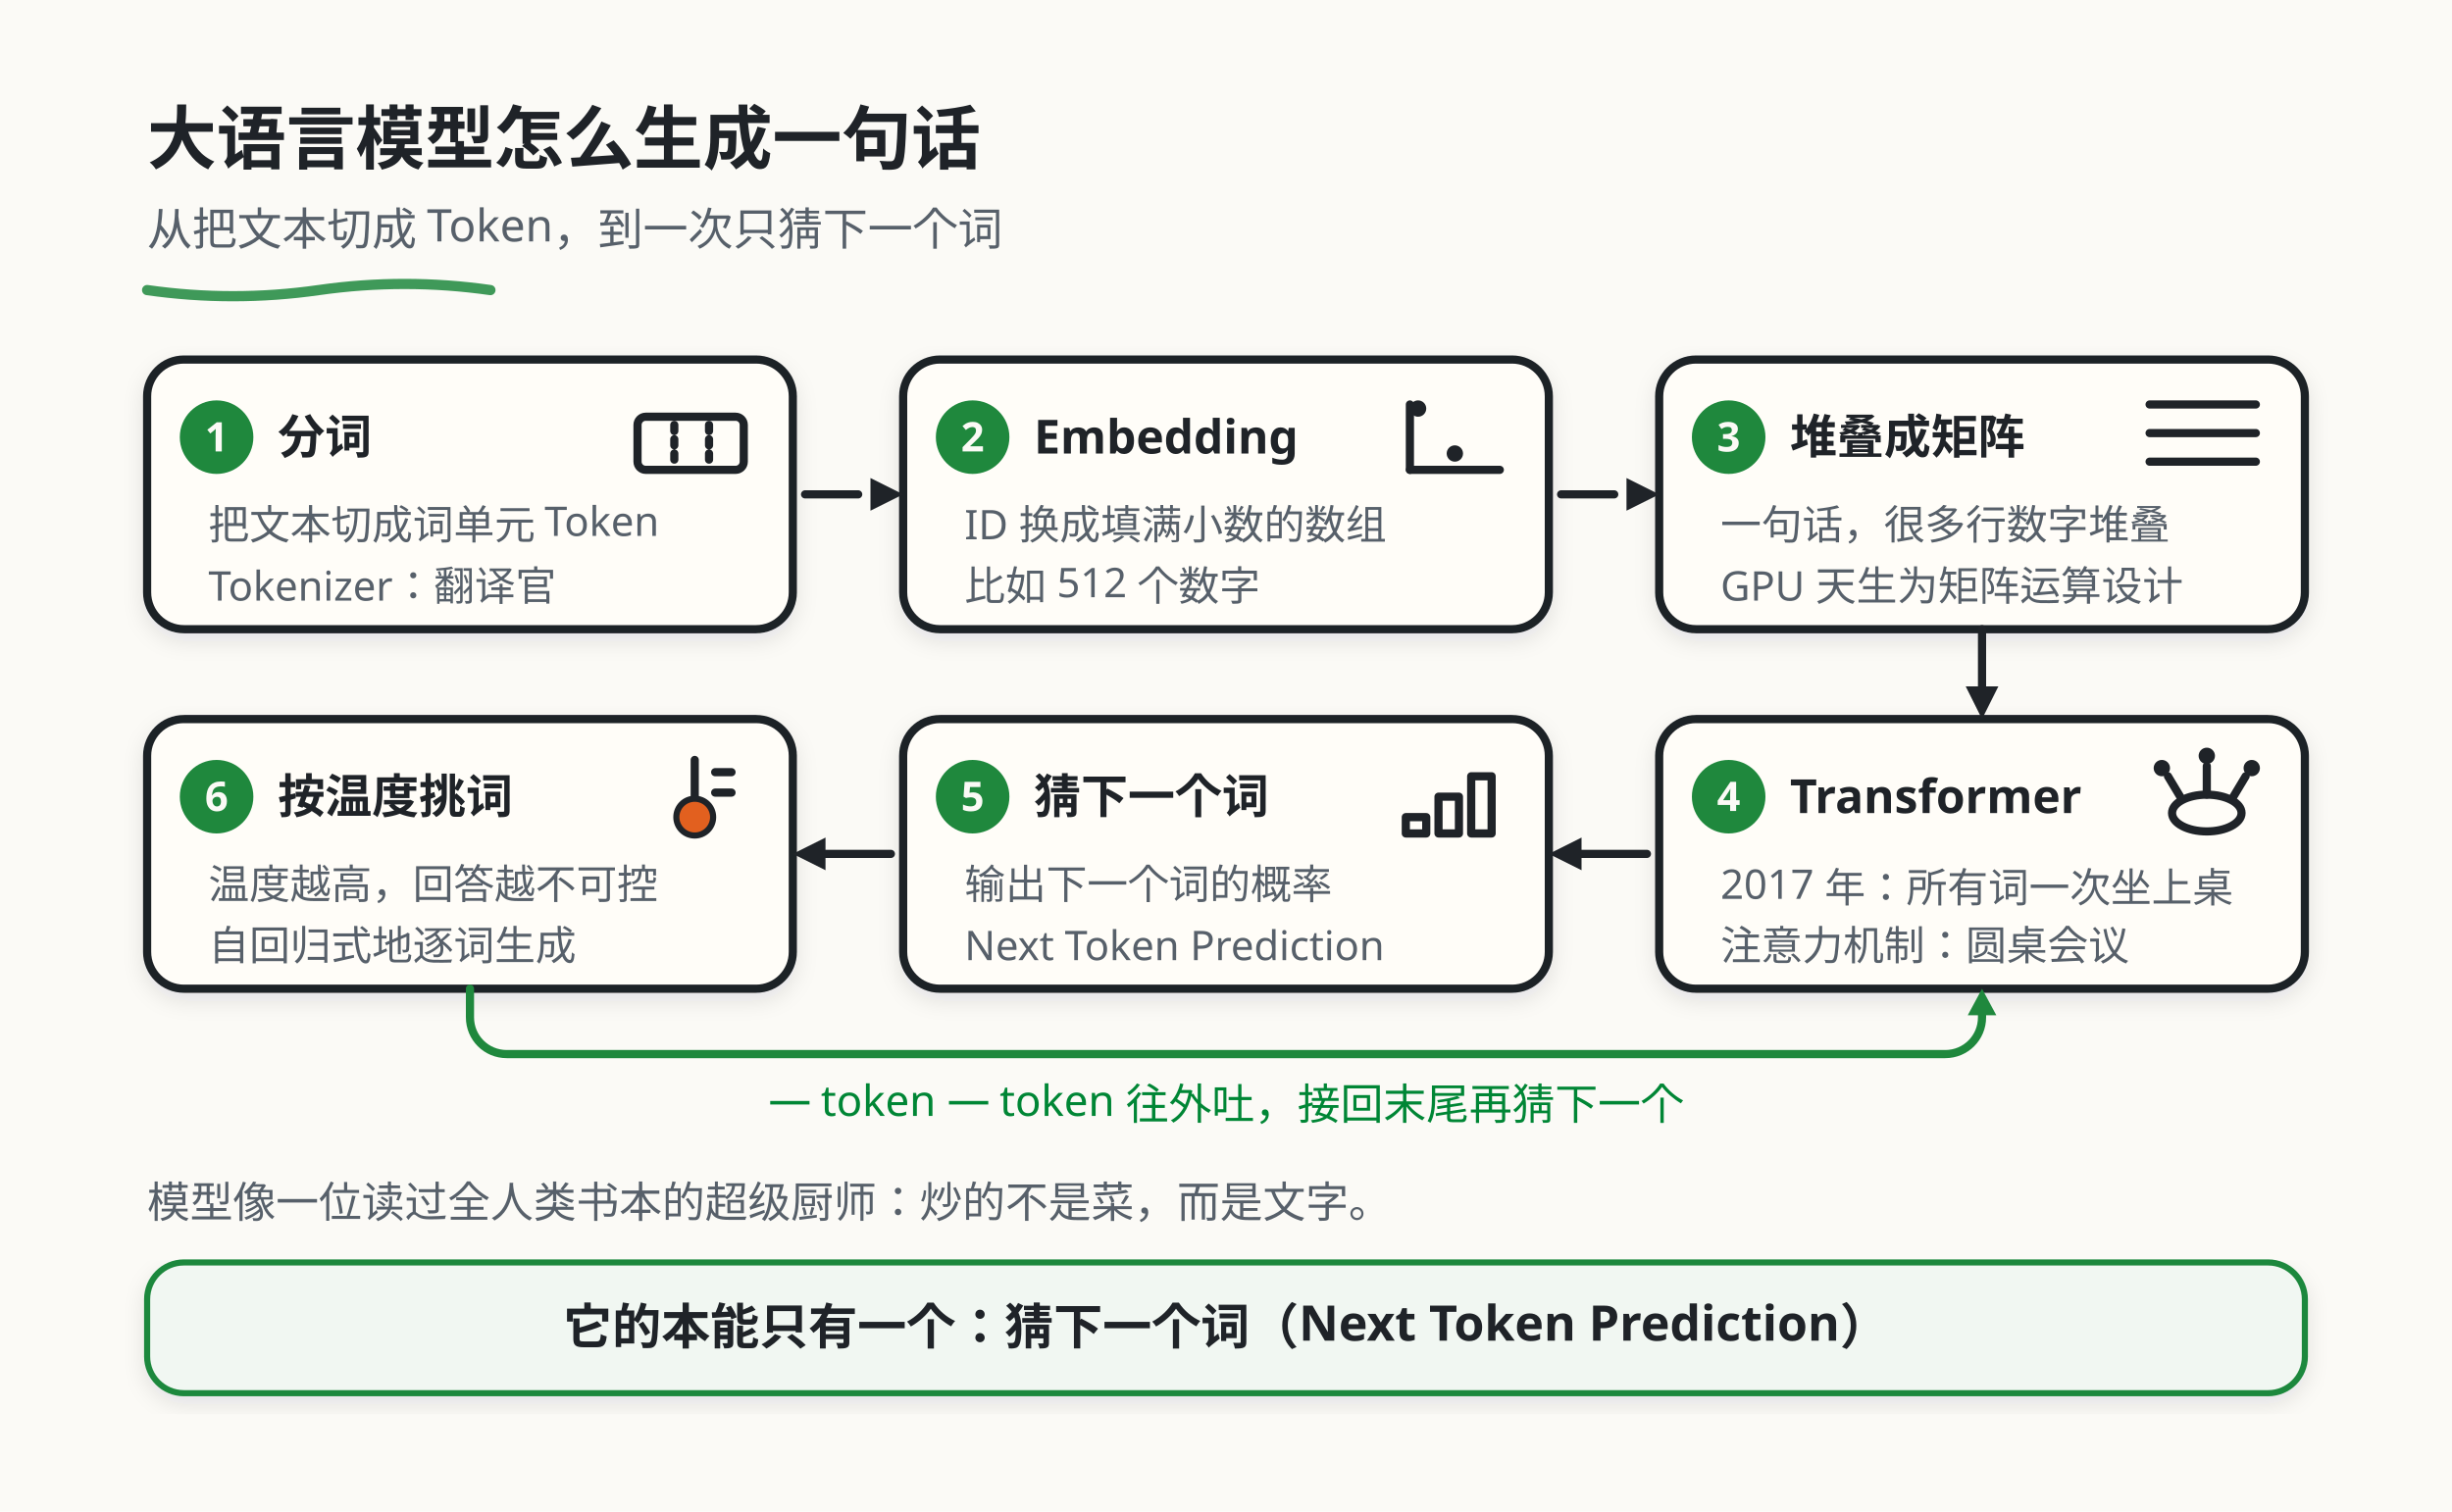
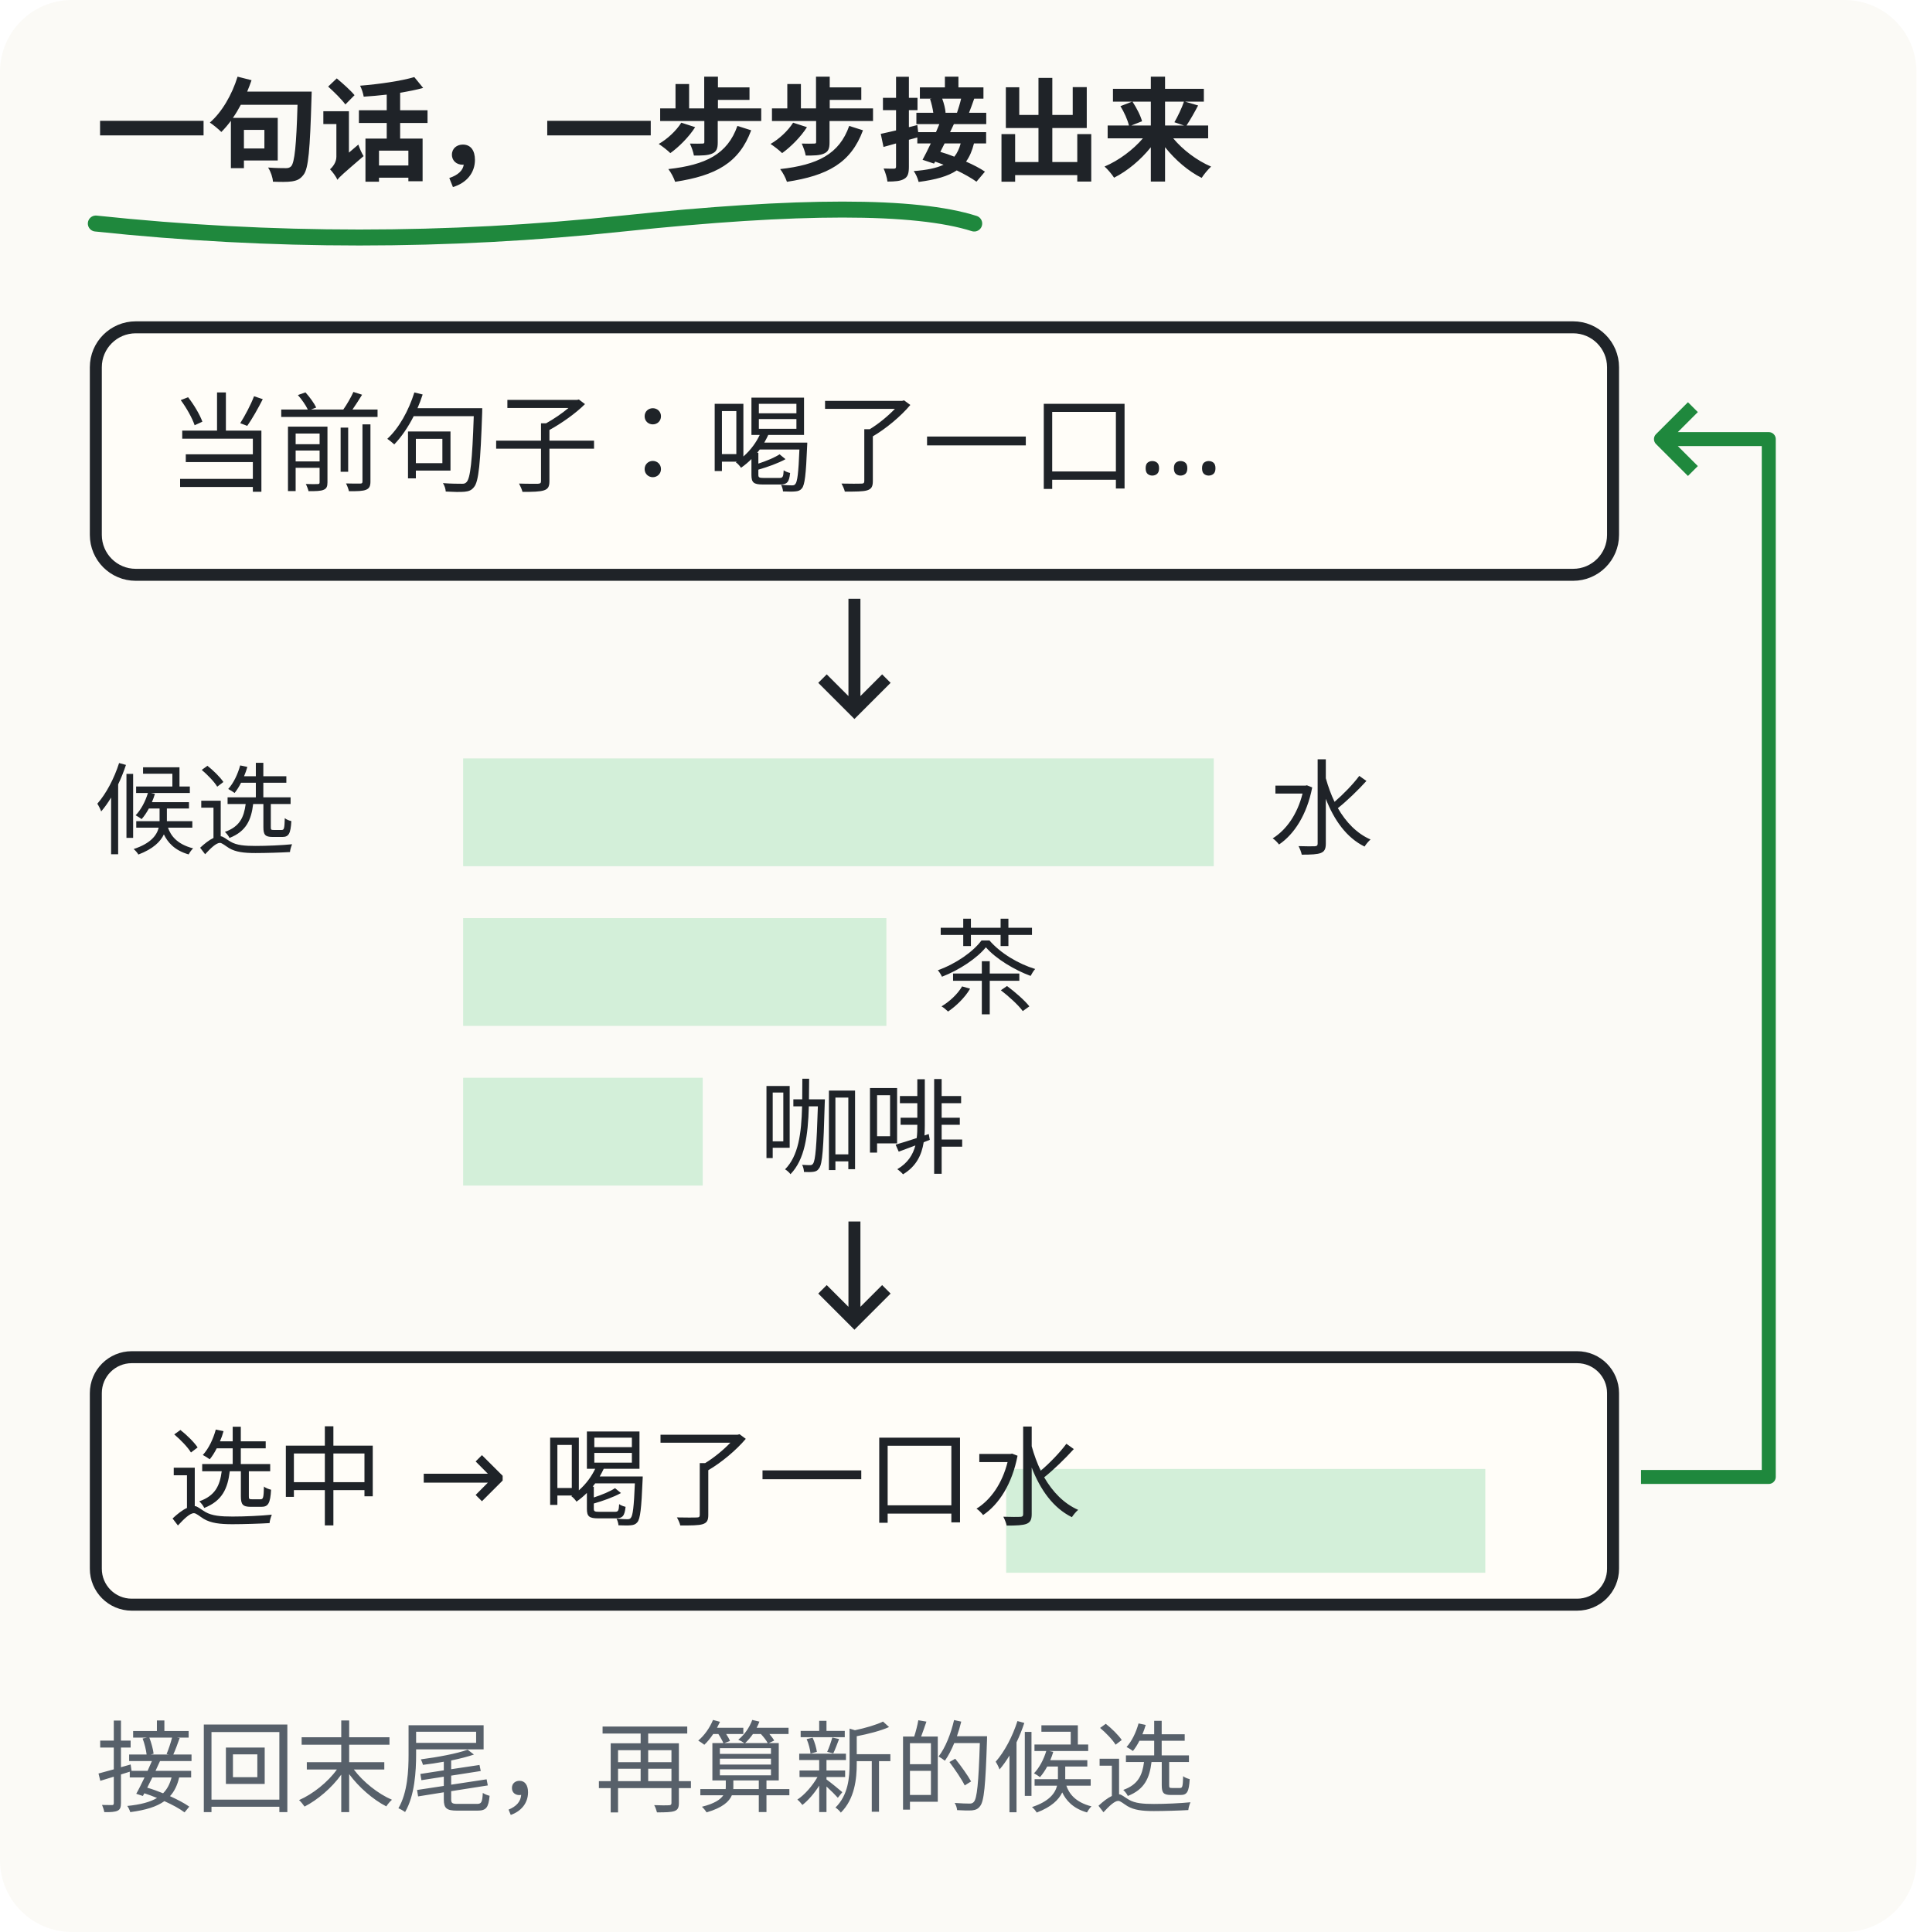
- <svg xmlns="http://www.w3.org/2000/svg" width="1200" height="740" viewBox="0 0 1200 740" role="img" aria-labelledby="t">
-   <rect width="1200" height="740" fill="#fbfaf6" />
-   <defs>
-     <filter id="card-shadow" x="-8%" y="-8%" width="116%" height="124%">
-       <feDropShadow dx="0" dy="4" stdDeviation="5" flood-color="#1f2328" flood-opacity="0.10" />
-     </filter>
-   </defs>
-   <text x="72" y="80" fill="#1f2328" font-family="'Microsoft YaHei', system-ui, sans-serif" font-size="34" font-weight="700">大语言模型怎么生成一句话</text>
-   <text x="72" y="120" fill="#57606a" font-family="'Microsoft YaHei', system-ui, sans-serif" font-size="22">从把文本切成 Token，到一次只猜下一个词</text>
-   <path d="M72 142q42 6 84 0t84 0" fill="none" stroke="#1f883d" stroke-width="5" stroke-linecap="round" opacity="0.85" />
-   <g font-family="'Microsoft YaHei', system-ui, sans-serif">
-     <g stroke="#1f2328" stroke-width="4" stroke-linecap="round" stroke-linejoin="round" fill="none">
-       <rect x="72" y="176" width="316" height="132" rx="18" fill="#fffdf8" filter="url(#card-shadow)" />
-       <rect x="442" y="176" width="316" height="132" rx="18" fill="#fffdf8" filter="url(#card-shadow)" />
-       <rect x="812" y="176" width="316" height="132" rx="18" fill="#fffdf8" filter="url(#card-shadow)" />
-       <rect x="812" y="352" width="316" height="132" rx="18" fill="#fffdf8" filter="url(#card-shadow)" />
-       <rect x="442" y="352" width="316" height="132" rx="18" fill="#fffdf8" filter="url(#card-shadow)" />
-       <rect x="72" y="352" width="316" height="132" rx="18" fill="#fffdf8" filter="url(#card-shadow)" />
+ <svg xmlns="http://www.w3.org/2000/svg" width="480" height="484" viewBox="0 0 480 484" role="img" aria-labelledby="title desc">
+   <rect width="480" height="484" rx="18" fill="#fbfaf6" />
+   <g font-family="'Microsoft YaHei',sans-serif" fill="#1f2328">
+     <text x="24" y="43" font-size="28" font-weight="600">一句话，一步步接出来</text>
+     <path d="M24 56q66 7 132 0t88 0" fill="none" stroke="#1f883d" stroke-width="4" stroke-linecap="round" />
+     <rect x="24" y="82" width="380" height="62" rx="10" fill="#fffdf8" stroke="#1f2328" stroke-width="3" />
+     <text x="42" y="121" font-size="27">当前句子：喝了一口…</text>
+     <path d="M214 150v28m-8-8 8 8 8-8" fill="none" stroke="#1f2328" stroke-width="3" />
+     <text x="24" y="212" font-size="25">候选</text>
+     <g fill="#d3efd9">
+       <path d="M116 190h188v27H116z" />
+       <path d="M116 230h106v27H116z" />
+       <path d="M116 270h60v27H116z" />
    </g>
-     <g fill="#1f883d">
-       <circle cx="106" cy="214" r="18" />
-       <circle cx="476" cy="214" r="18" />
-       <circle cx="846" cy="214" r="18" />
-       <circle cx="846" cy="390" r="18" />
-       <circle cx="476" cy="390" r="18" />
-       <circle cx="106" cy="390" r="18" />
+     <g font-size="26">
+       <text x="318" y="212">水</text>
+       <text x="234" y="252">茶</text>
+       <text x="190" y="292">咖啡</text>
    </g>
-     <g fill="#fbfaf6" font-size="20" font-weight="700" text-anchor="middle">
-       <text x="106" y="221">1</text>
-       <text x="476" y="221">2</text>
-       <text x="846" y="221">3</text>
-       <text x="846" y="397">4</text>
-       <text x="476" y="397">5</text>
-       <text x="106" y="397">6</text>
-     </g>
-     <g fill="#1f2328" font-size="23" font-weight="700">
-       <text x="136" y="222">分词</text>
-       <text x="506" y="222">Embedding</text>
-       <text x="876" y="222">堆叠成矩阵</text>
-       <text x="876" y="398">Transformer</text>
-       <text x="506" y="398">猜下一个词</text>
-       <text x="136" y="398">按温度挑词</text>
-     </g>
-     <g fill="#57606a" font-size="20">
-       <text x="102" y="264">把文本切成词单元 Token</text>
-       <text x="102" y="294">Tokenizer：翻译官</text>
-       <text x="472" y="264">ID 换成填满小数的数组</text>
-       <text x="472" y="294">比如 512 个数字</text>
-       <text x="842" y="264">一句话，很多行数字堆叠</text>
-       <text x="842" y="294">GPU 天生为矩阵运算设计</text>
-       <text x="842" y="440">2017 年：所有词一次坐上桌</text>
-       <text x="842" y="470">注意力机制：圆桌会议</text>
-       <text x="472" y="440">输出下一个词的概率</text>
-       <text x="472" y="470">Next Token Prediction</text>
-       <text x="102" y="440">温度越高，回答越不可控</text>
-       <text x="102" y="470">自回归式地逐词生成</text>
-     </g>
-     <g stroke="#1f2328" stroke-width="4" stroke-linecap="round" stroke-linejoin="round" fill="none">
-       <rect x="312" y="204" width="52" height="26" rx="4" />
-       <path d="M330 208v18" stroke-dasharray="3 4" />
-       <path d="M347 208v18" stroke-dasharray="3 4" />
-       <path d="M690 230h44" />
-       <path d="M690 230v-32" />
-       <path d="M1052 198h52" />
-       <path d="M1052 212h52" />
-       <path d="M1052 226h52" />
-       <ellipse cx="1080" cy="398" rx="17" ry="9" />
-       <path d="M1061 380l6 10" />
-       <path d="M1080 375v14" />
-       <path d="M1099 380l-6 10" />
-       <path d="M688 408h10v-8h-10z" />
-       <path d="M704 408h10v-18h-10z" />
-       <path d="M720 408h10v-28h-10z" />
-       <path d="M340 372v20" />
-       <path d="M350 378h8" />
-       <path d="M350 388h8" />
-     </g>
-     <g fill="#1f2328">
-       <circle cx="694" cy="200" r="4" />
-       <circle cx="712" cy="222" r="4" />
-       <circle cx="1058" cy="376" r="4" />
-       <circle cx="1080" cy="370" r="4" />
-       <circle cx="1102" cy="376" r="4" />
-     </g>
-     <circle cx="340" cy="400" r="9" fill="#e2601f" stroke="#1f2328" stroke-width="3" />
-     <g stroke="#1f2328" stroke-width="4" stroke-linecap="round" fill="none">
-       <path d="M394 242h26" />
-       <path d="M764 242h26" />
-       <path d="M970 308v28" />
-       <path d="M806 418h-32" />
-       <path d="M436 418h-32" />
-     </g>
-     <g fill="#1f2328">
-       <path d="M442 242l-16-8v16z" />
-       <path d="M812 242l-16-8v16z" />
-       <path d="M970 352l-8-16h16z" />
-       <path d="M758 418l16-8v16z" />
-       <path d="M388 418l16-8v16z" />
-     </g>
+     <path d="M214 306v25m-8-8 8 8 8-8" fill="none" stroke="#1f2328" stroke-width="3" />
+     <rect x="24" y="340" width="380" height="62" rx="9" fill="#fffdf8" stroke="#1f2328" stroke-width="3" />
+     <path d="M252 381h120" stroke="#d3efd9" stroke-width="26" />
+     <text x="42" y="380" font-size="27">选中 → 喝了一口水</text>
+     <path d="M411 370h32V110h-27m8-8-8 8 8 8" fill="none" stroke="#1f883d" stroke-width="3.5" stroke-linejoin="round" />
+     <text x="24" y="452" font-size="25" fill="#57606a">接回末尾，再算新的候选</text>
  </g>
-   <g stroke="#1f883d" stroke-width="4" stroke-linecap="round" stroke-linejoin="round" fill="none">
-     <path d="M230 484v14c0 10 8 18 18 18h704c10 0 18-8 18-18v-2" />
-   </g>
-   <path d="M970 484l-7 13h14z" fill="#1f883d" />
-   <text x="600" y="548" fill="#008635" font-family="'Microsoft YaHei', system-ui, sans-serif" font-size="21" text-anchor="middle">一 token 一 token 往外吐，接回末尾再猜下一个</text>
-   <text x="72" y="596" fill="#57606a" font-family="'Microsoft YaHei', system-ui, sans-serif" font-size="21">模型像一位读过全人类书本的超级厨师：炒的不是菜，而是文字。</text>
-   <rect x="72" y="618" width="1056" height="64" rx="18" fill="#f1f7f2" stroke="#1f883d" stroke-width="3" filter="url(#card-shadow)" />
-   <text x="600" y="658" fill="#1f2328" font-family="'Microsoft YaHei', system-ui, sans-serif" font-size="24" text-anchor="middle" font-weight="700">它的本能只有一个：猜下一个词（Next Token Prediction）</text>
</svg>
